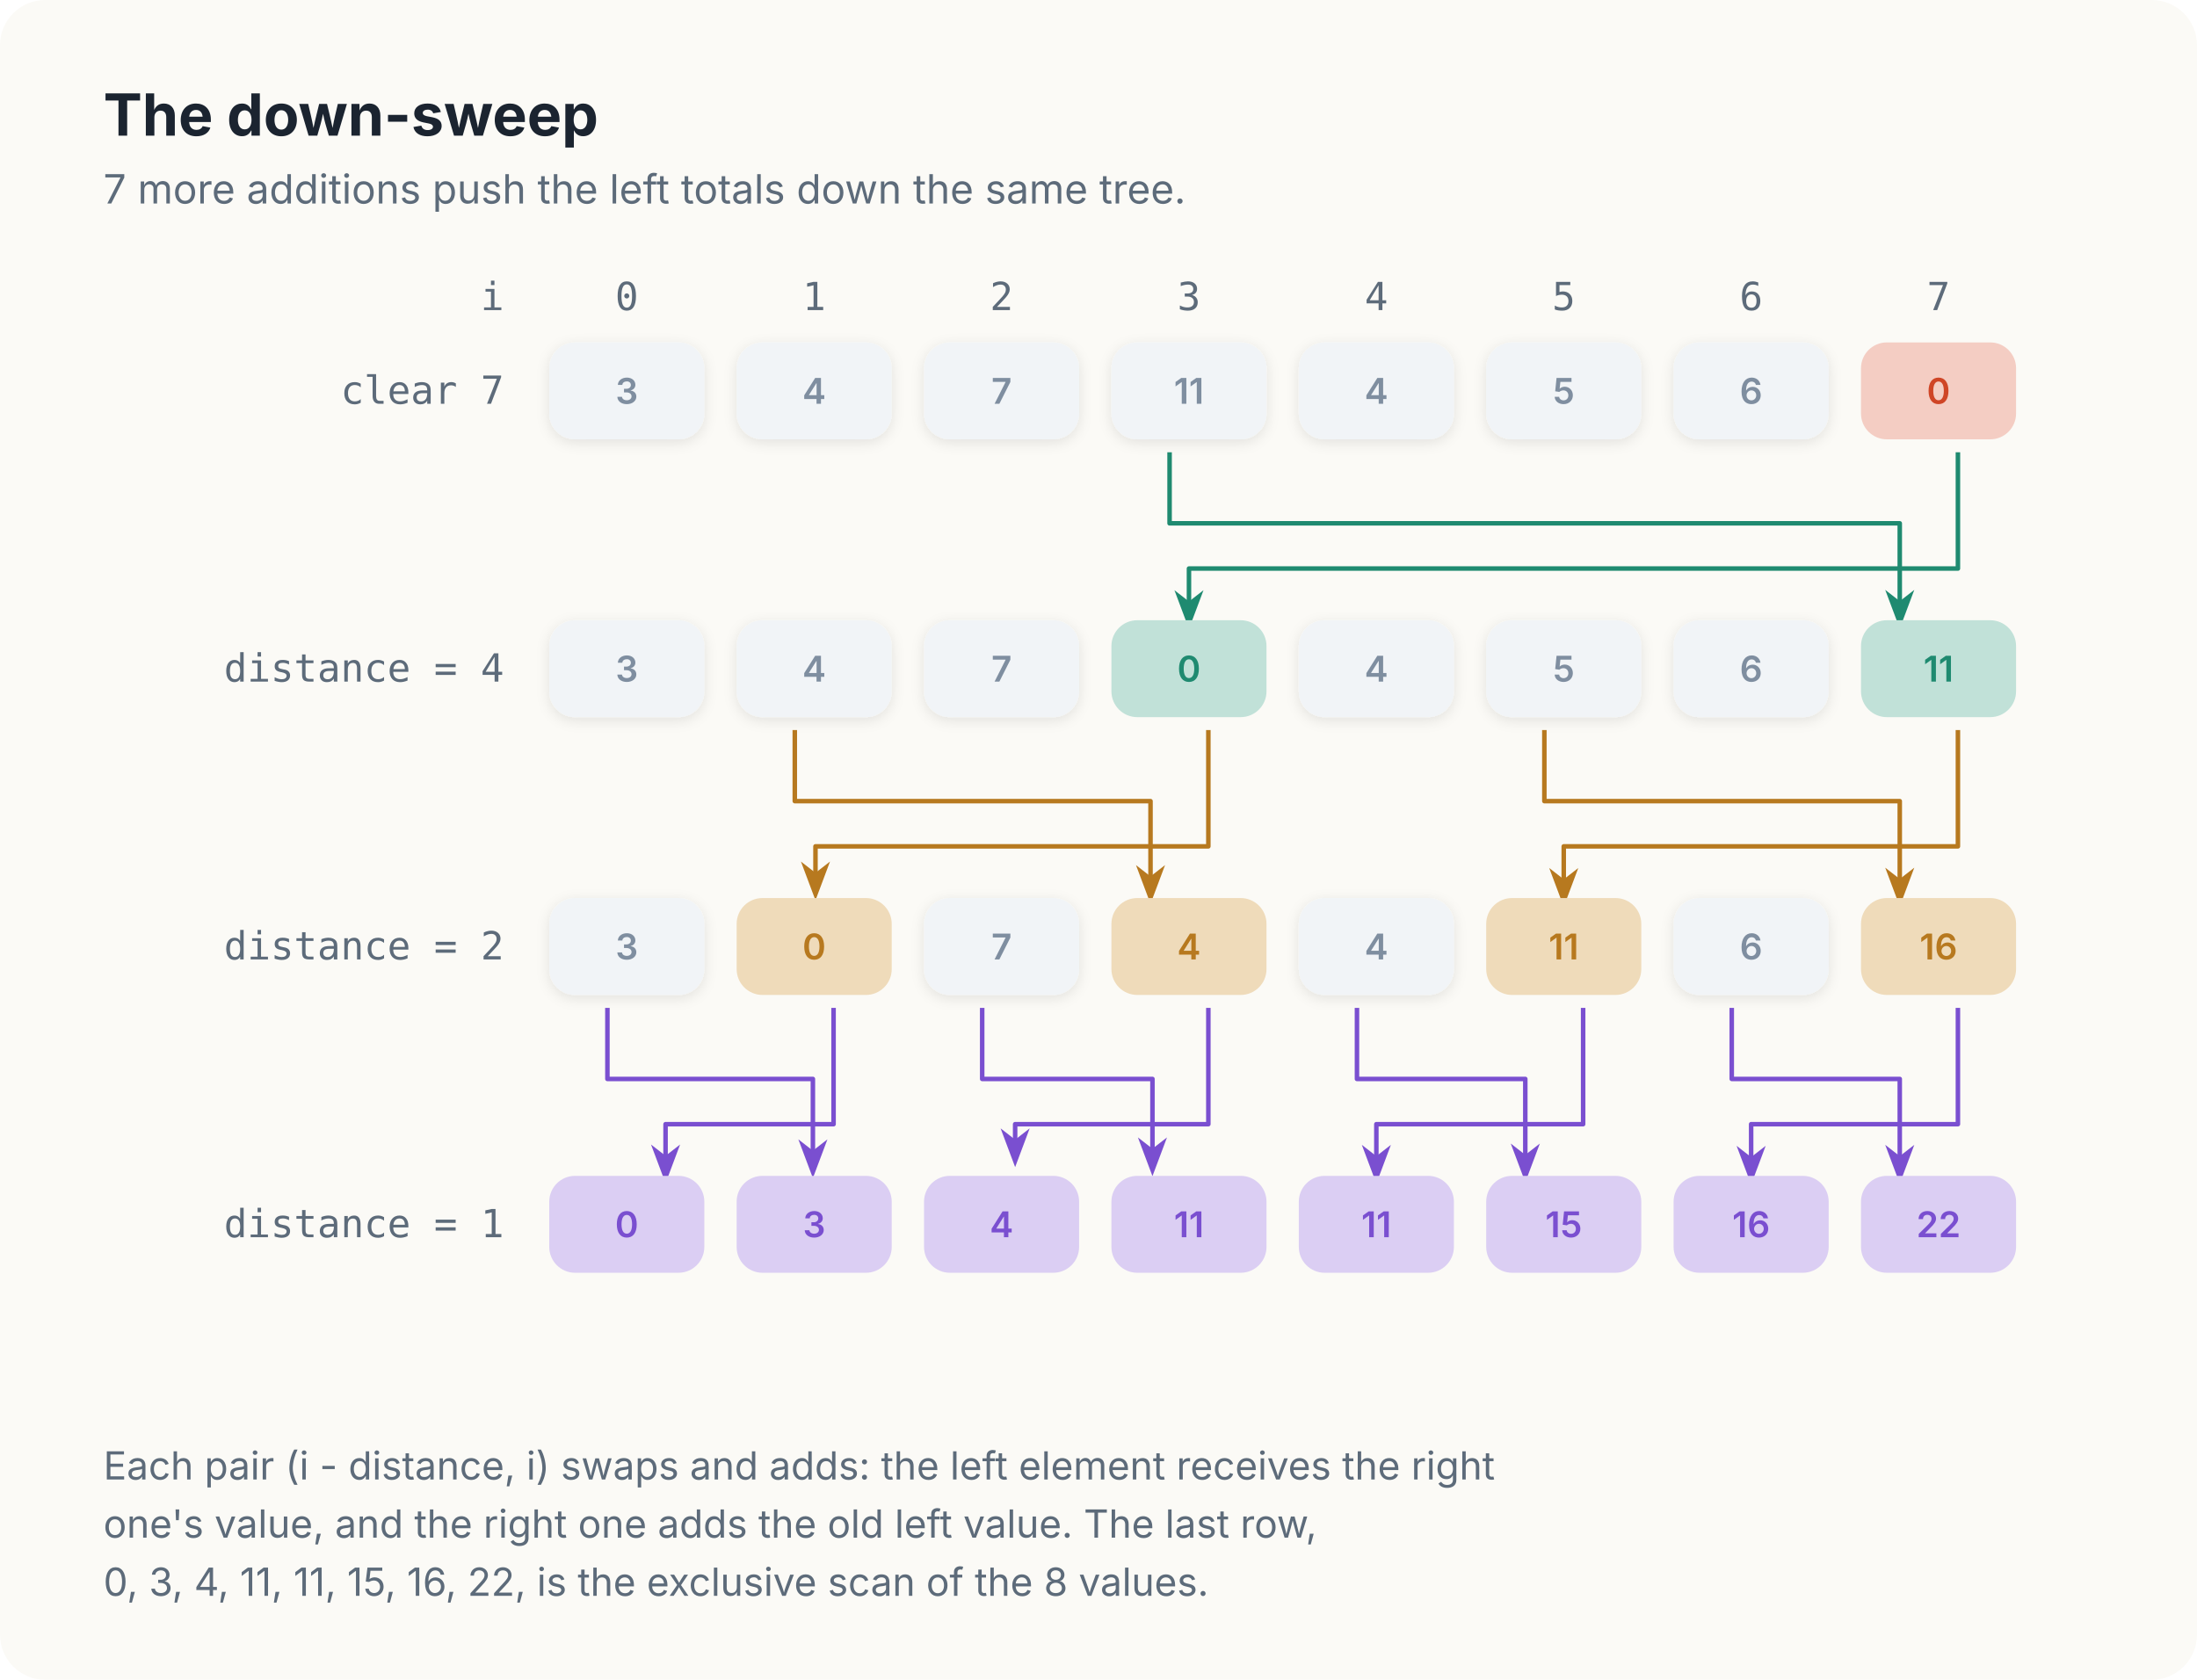
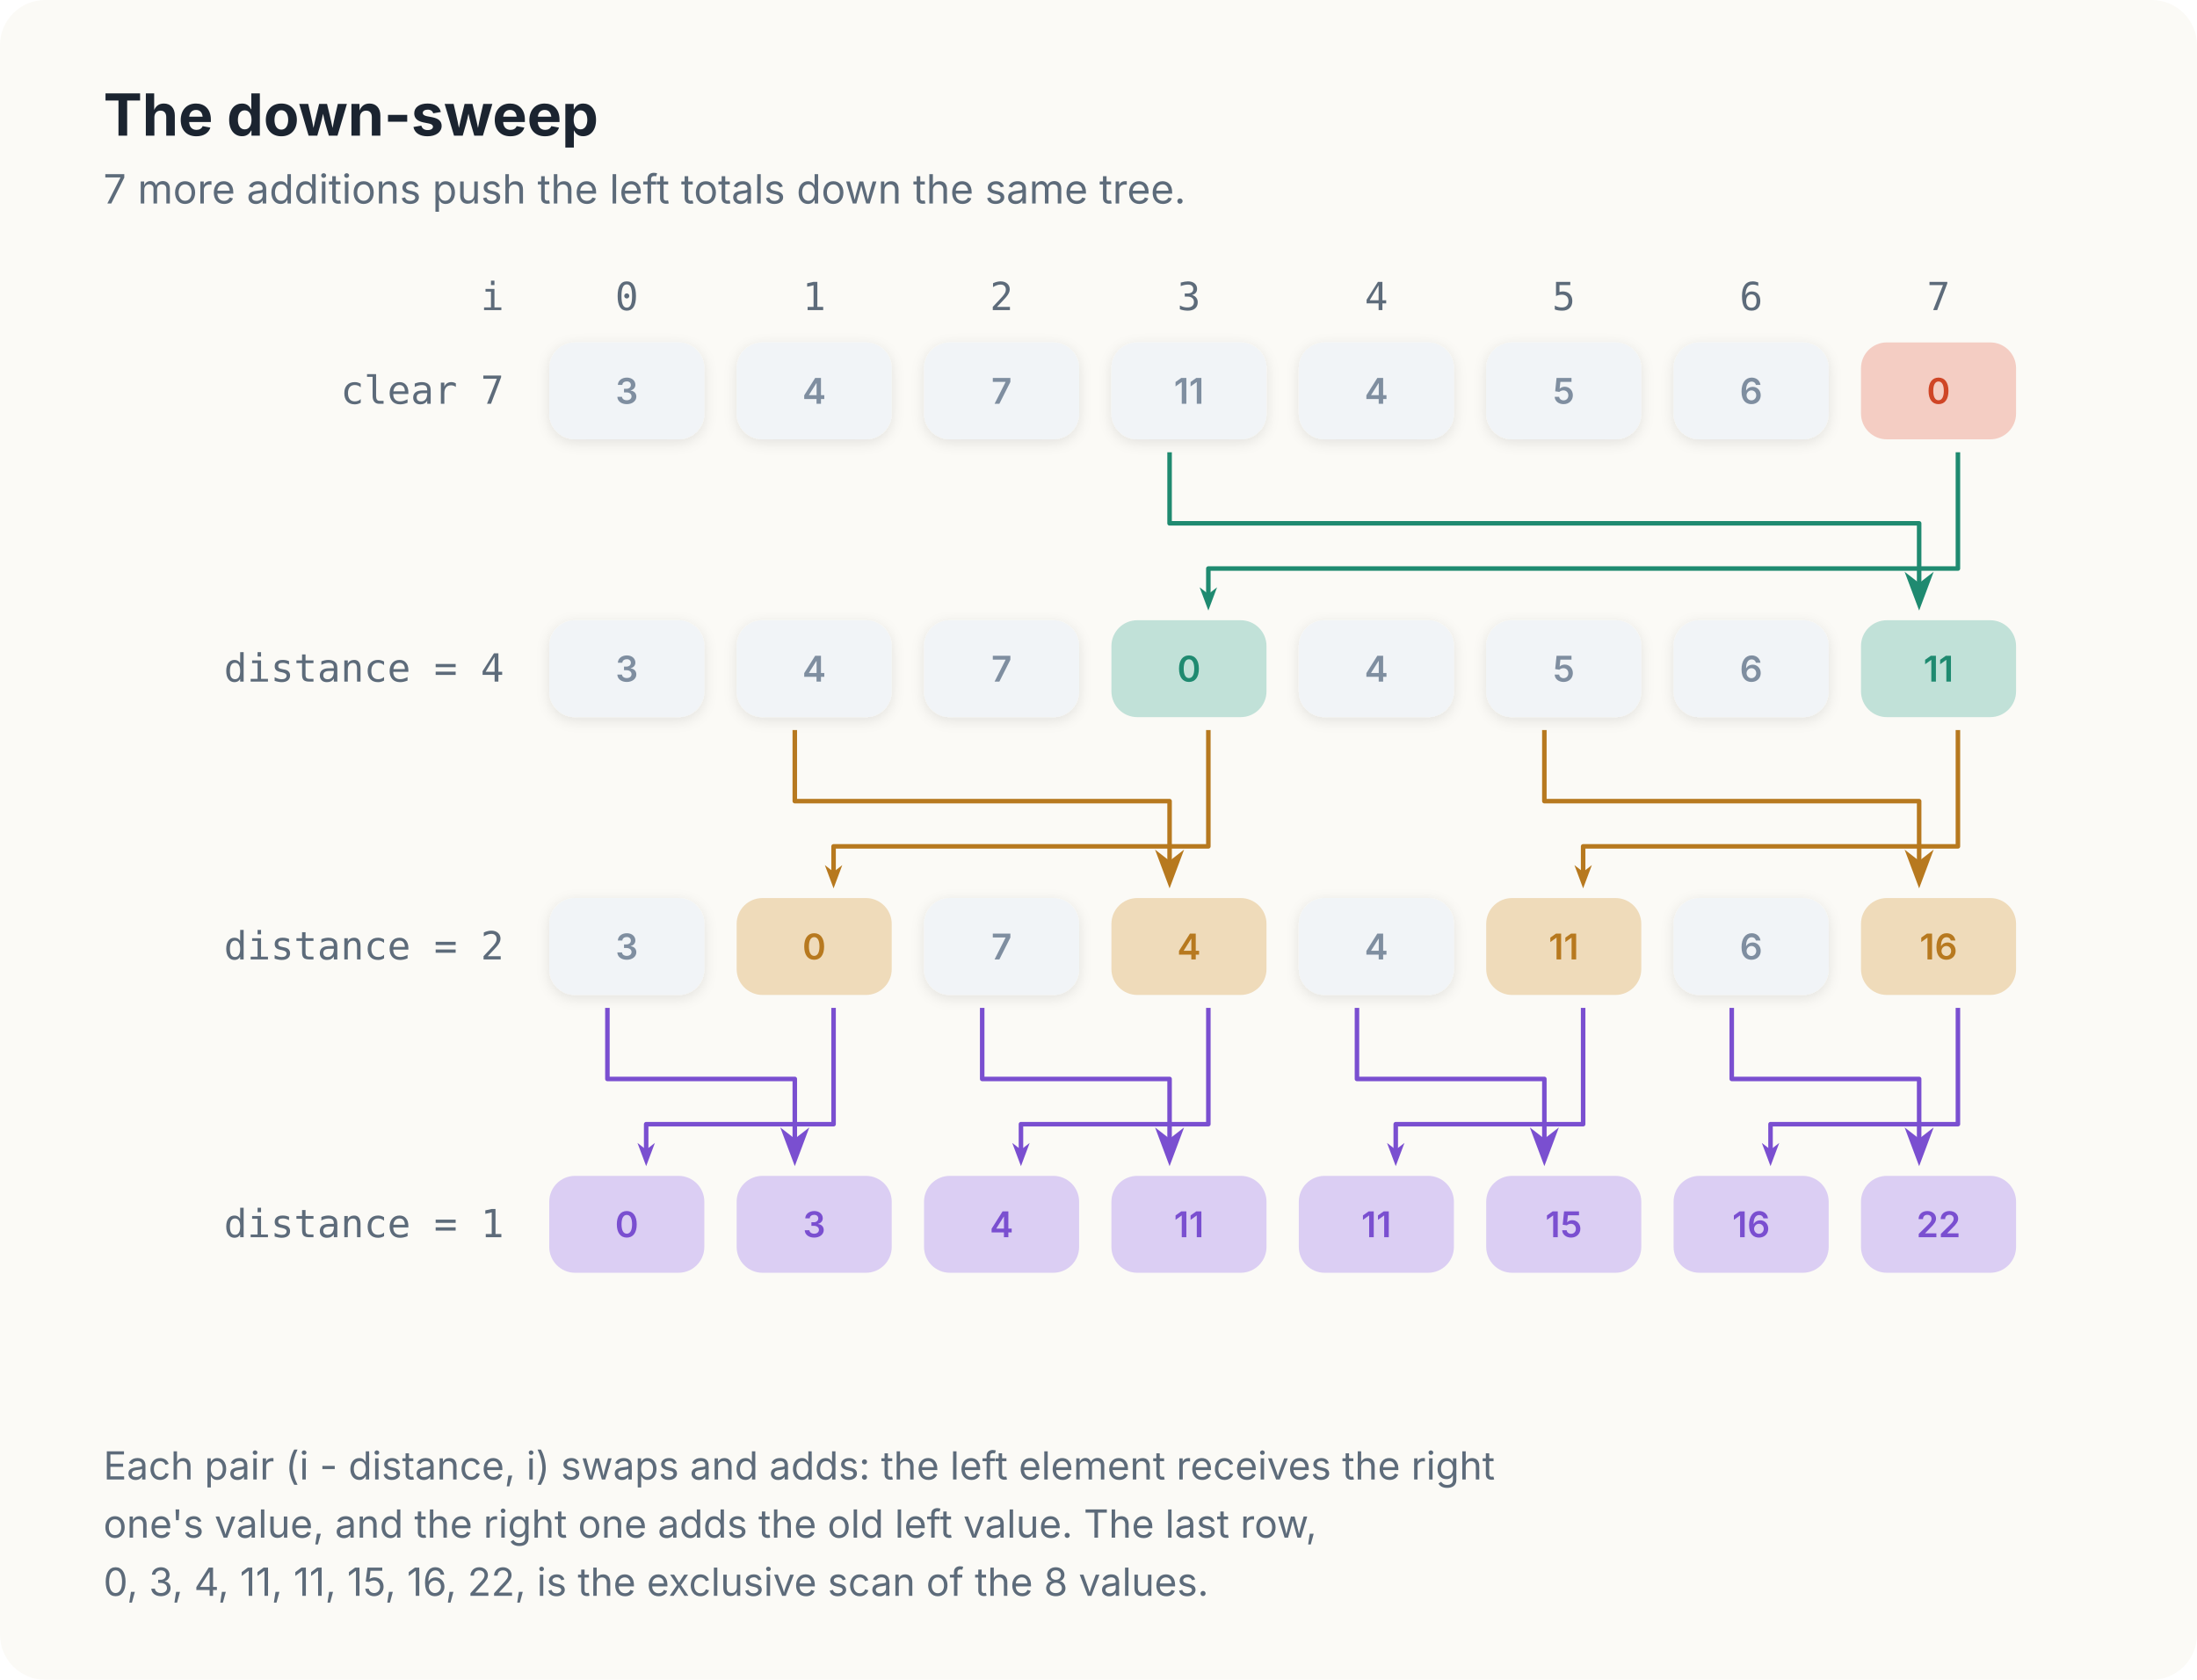
<svg xmlns="http://www.w3.org/2000/svg" viewBox="0 0 680 520" width="680" height="520" role="img" aria-label="The down-sweep of the Blelloch scan. Element 7 is set to 0. Distance 4: elements 3 and 7 become 0 and 11. Distance 2: elements 1, 3, 5, 7 become 0, 4, 11, 16. Distance 1: all 8 become 0, 3, 4, 11, 11, 15, 16, 22, the exclusive scan.">
  <defs>
    <filter id="m3-shadow" x="-10%" y="-20%" width="120%" height="160%">
      <feDropShadow dx="0" dy="1" stdDeviation="1" flood-color="#000" flood-opacity="0.18" />
      <feDropShadow dx="0" dy="1" stdDeviation="2" flood-color="#000" flood-opacity="0.10" />
    </filter>
  </defs>
  <style>
    text { font-family: Inter, "Segoe UI", "Helvetica Neue", Helvetica, Arial, sans-serif; fill: #1B2430; }
    .title { font-size: 18px; font-weight: 650; }
    .lede { font-size: 12.5px; fill: #5D6B7A; }
    .name { font-size: 14px; font-weight: 650; }
    .sub { font-size: 12px; fill: #5D6B7A; }
    .note { font-size: 12px; fill: #5D6B7A; }
    .tab { font-size: 11.5px; font-weight: 650; letter-spacing: 0.04em; fill: #5D6B7A; }
    .mono { font-family: "JetBrains Mono", "SF Mono", Menlo, Consolas, monospace; font-size: 12px; }
    .dim { fill: #8794A3; }
    .strong { font-weight: 700; }
    .trap { fill: #CF4526; font-weight: 700; }
    .pill { font-size: 11px; font-weight: 600; }
    .wire { fill: none; stroke: #3F5873; stroke-width: 1.8; stroke-linecap: round; stroke-linejoin: round; }
    .wire.danger { stroke: #CF4526; stroke-dasharray: 6 5; }
    .wire.idle { stroke: #7F8EA0; stroke-dasharray: 2 5; }
  </style>
  <defs>
    <filter id="lift" x="-10%" y="-10%" width="120%" height="135%">
      <feDropShadow dx="0" dy="2" stdDeviation="3" flood-color="#1B2430" flood-opacity="0.13" />
    </filter>
    <linearGradient id="thor-body" x1="0" y1="0" x2="0" y2="1">
      <stop offset="0" stop-color="#C6CCD5" />
      <stop offset="1" stop-color="#979EA9" />
    </linearGradient>
    <linearGradient id="switch-body" x1="0" y1="0" x2="0" y2="1">
      <stop offset="0" stop-color="#3B4656" />
      <stop offset="1" stop-color="#232B37" />
    </linearGradient>
    <marker id="head" viewBox="0 0 12 9" refX="6" refY="4.5" markerUnits="userSpaceOnUse" markerWidth="12" markerHeight="9" orient="auto">
      <path d="M0,0 L12,4.5 L0,9 L3.5,4.5 Z" fill="#3F5873" />
    </marker>
+     <marker id="head-small" viewBox="0 0 7.2 5.4" refX="3.6" refY="2.7" markerUnits="userSpaceOnUse" markerWidth="7.2" markerHeight="5.4" orient="auto">
+       <path d="M0,0 L7.2,2.7 L0,5.4 L2.1,2.7 Z" fill="#3F5873" />
+     </marker>
    <marker id="head-danger" viewBox="0 0 12 9" refX="6" refY="4.5" markerUnits="userSpaceOnUse" markerWidth="12" markerHeight="9" orient="auto">
      <path d="M0,0 L12,4.5 L0,9 L3.5,4.5 Z" fill="#CF4526" />
    </marker>
+     <marker id="head-danger-small" viewBox="0 0 7.2 5.4" refX="3.6" refY="2.7" markerUnits="userSpaceOnUse" markerWidth="7.2" markerHeight="5.4" orient="auto">
+       <path d="M0,0 L7.2,2.7 L0,5.4 L2.1,2.7 Z" fill="#CF4526" />
+     </marker>
    <marker id="head-idle" viewBox="0 0 12 9" refX="6" refY="4.5" markerUnits="userSpaceOnUse" markerWidth="12" markerHeight="9" orient="auto">
      <path d="M0,0 L12,4.5 L0,9 L3.5,4.5 Z" fill="#7F8EA0" />
+     </marker>
+     <marker id="head-idle-small" viewBox="0 0 7.2 5.4" refX="3.6" refY="2.7" markerUnits="userSpaceOnUse" markerWidth="7.2" markerHeight="5.4" orient="auto">
+       <path d="M0,0 L7.2,2.7 L0,5.4 L2.1,2.7 Z" fill="#7F8EA0" />
    </marker>
  </defs>
  <rect width="680" height="520" rx="14" fill="#FBFAF6" />
  <text x="32.0" y="42.0" class="title" text-anchor="start" xml:space="preserve">The down-sweep</text>
  <text x="32.0" y="63.0" class="lede" text-anchor="start" xml:space="preserve">7 more additions push the left totals down the same tree.</text>
  <text x="156.0" y="96.0" class="mono" text-anchor="end" style="fill:#5D6B7A" xml:space="preserve">i</text>
  <text x="194.0" y="96.0" class="mono" text-anchor="middle" style="fill:#5D6B7A" xml:space="preserve">0</text>
  <text x="252.0" y="96.0" class="mono" text-anchor="middle" style="fill:#5D6B7A" xml:space="preserve">1</text>
  <text x="310.0" y="96.0" class="mono" text-anchor="middle" style="fill:#5D6B7A" xml:space="preserve">2</text>
  <text x="368.0" y="96.0" class="mono" text-anchor="middle" style="fill:#5D6B7A" xml:space="preserve">3</text>
  <text x="426.0" y="96.0" class="mono" text-anchor="middle" style="fill:#5D6B7A" xml:space="preserve">4</text>
  <text x="484.0" y="96.0" class="mono" text-anchor="middle" style="fill:#5D6B7A" xml:space="preserve">5</text>
  <text x="542.0" y="96.0" class="mono" text-anchor="middle" style="fill:#5D6B7A" xml:space="preserve">6</text>
  <text x="600.0" y="96.0" class="mono" text-anchor="middle" style="fill:#5D6B7A" xml:space="preserve">7</text>
  <text x="156.0" y="125.0" class="mono" text-anchor="end" style="fill:#5D6B7A" xml:space="preserve">clear 7</text>
  <rect filter="url(#m3-shadow)" x="170.0" y="106.0" width="48.0" height="30.0" rx="8" fill="#F1F4F7" stroke="none" stroke-width="1.3" />
  <text x="194.0" y="125.0" class="pill" text-anchor="middle" style="fill:#7F8EA0" xml:space="preserve">3</text>
  <rect filter="url(#m3-shadow)" x="228.0" y="106.0" width="48.0" height="30.0" rx="8" fill="#F1F4F7" stroke="none" stroke-width="1.3" />
  <text x="252.0" y="125.0" class="pill" text-anchor="middle" style="fill:#7F8EA0" xml:space="preserve">4</text>
  <rect filter="url(#m3-shadow)" x="286.0" y="106.0" width="48.0" height="30.0" rx="8" fill="#F1F4F7" stroke="none" stroke-width="1.3" />
  <text x="310.0" y="125.0" class="pill" text-anchor="middle" style="fill:#7F8EA0" xml:space="preserve">7</text>
  <rect filter="url(#m3-shadow)" x="344.0" y="106.0" width="48.0" height="30.0" rx="8" fill="#F1F4F7" stroke="none" stroke-width="1.3" />
  <text x="368.0" y="125.0" class="pill" text-anchor="middle" style="fill:#7F8EA0" xml:space="preserve">11</text>
  <rect filter="url(#m3-shadow)" x="402.0" y="106.0" width="48.0" height="30.0" rx="8" fill="#F1F4F7" stroke="none" stroke-width="1.3" />
  <text x="426.0" y="125.0" class="pill" text-anchor="middle" style="fill:#7F8EA0" xml:space="preserve">4</text>
  <rect filter="url(#m3-shadow)" x="460.0" y="106.0" width="48.0" height="30.0" rx="8" fill="#F1F4F7" stroke="none" stroke-width="1.3" />
  <text x="484.0" y="125.0" class="pill" text-anchor="middle" style="fill:#7F8EA0" xml:space="preserve">5</text>
  <rect filter="url(#m3-shadow)" x="518.0" y="106.0" width="48.0" height="30.0" rx="8" fill="#F1F4F7" stroke="none" stroke-width="1.3" />
  <text x="542.0" y="125.0" class="pill" text-anchor="middle" style="fill:#7F8EA0" xml:space="preserve">6</text>
  <rect x="576.0" y="106.0" width="48.0" height="30.0" rx="8" fill="#F4CDC3" stroke="none" stroke-width="1.3" />
  <text x="600.0" y="125.0" class="pill" text-anchor="middle" style="fill:#CF4526" xml:space="preserve">0</text>
-   <path d="M362.0,140.0 V162.0 H588.0 V188.6" fill="none" stroke="#1F8A70" stroke-width="1.4" stroke-linejoin="round" marker-end="url(#m-service)" />
-   <path d="M606.0,140.0 V176.0 H368.0 V188.7" fill="none" stroke="#1F8A70" stroke-width="1.4" stroke-linejoin="round" marker-end="url(#m-service)" />
+   <path d="M 362,140 V162 H594 L 594.0,183.0" fill="none" stroke="#1F8A70" stroke-width="1.4" stroke-linejoin="round" stroke-linecap="butt" marker-end="url(#m-service)" />
+   <path d="M 606,140 V176 H374 L 374.0,185.4" fill="none" stroke="#1F8A70" stroke-width="1.4" stroke-linejoin="round" stroke-linecap="butt" marker-end="url(#m-service-small)" />
  <text x="156.0" y="211.0" class="mono" text-anchor="end" style="fill:#5D6B7A" xml:space="preserve">distance = 4</text>
  <rect filter="url(#m3-shadow)" x="170.0" y="192.0" width="48.0" height="30.0" rx="8" fill="#F1F4F7" stroke="none" stroke-width="1.3" />
  <text x="194.0" y="211.0" class="pill" text-anchor="middle" style="fill:#7F8EA0" xml:space="preserve">3</text>
  <rect filter="url(#m3-shadow)" x="228.0" y="192.0" width="48.0" height="30.0" rx="8" fill="#F1F4F7" stroke="none" stroke-width="1.3" />
  <text x="252.0" y="211.0" class="pill" text-anchor="middle" style="fill:#7F8EA0" xml:space="preserve">4</text>
  <rect filter="url(#m3-shadow)" x="286.0" y="192.0" width="48.0" height="30.0" rx="8" fill="#F1F4F7" stroke="none" stroke-width="1.3" />
  <text x="310.0" y="211.0" class="pill" text-anchor="middle" style="fill:#7F8EA0" xml:space="preserve">7</text>
  <rect x="344.0" y="192.0" width="48.0" height="30.0" rx="8" fill="#C1E1D8" stroke="none" stroke-width="1.3" />
  <text x="368.0" y="211.0" class="pill" text-anchor="middle" style="fill:#1F8A70" xml:space="preserve">0</text>
  <rect filter="url(#m3-shadow)" x="402.0" y="192.0" width="48.0" height="30.0" rx="8" fill="#F1F4F7" stroke="none" stroke-width="1.3" />
  <text x="426.0" y="211.0" class="pill" text-anchor="middle" style="fill:#7F8EA0" xml:space="preserve">4</text>
  <rect filter="url(#m3-shadow)" x="460.0" y="192.0" width="48.0" height="30.0" rx="8" fill="#F1F4F7" stroke="none" stroke-width="1.3" />
  <text x="484.0" y="211.0" class="pill" text-anchor="middle" style="fill:#7F8EA0" xml:space="preserve">5</text>
  <rect filter="url(#m3-shadow)" x="518.0" y="192.0" width="48.0" height="30.0" rx="8" fill="#F1F4F7" stroke="none" stroke-width="1.3" />
  <text x="542.0" y="211.0" class="pill" text-anchor="middle" style="fill:#7F8EA0" xml:space="preserve">6</text>
  <rect x="576.0" y="192.0" width="48.0" height="30.0" rx="8" fill="#C1E1D8" stroke="none" stroke-width="1.3" />
  <text x="600.0" y="211.0" class="pill" text-anchor="middle" style="fill:#1F8A70" xml:space="preserve">11</text>
-   <path d="M246.0,226.0 V248.0 H356.1 V273.8" fill="none" stroke="#B7791F" stroke-width="1.4" stroke-linejoin="round" marker-end="url(#m-store)" />
-   <path d="M374.0,226.0 V262.0 H252.4 V272.7" fill="none" stroke="#B7791F" stroke-width="1.4" stroke-linejoin="round" marker-end="url(#m-store)" />
-   <path d="M478.0,226.0 V248.0 H588.0 V274.6" fill="none" stroke="#B7791F" stroke-width="1.4" stroke-linejoin="round" marker-end="url(#m-store)" />
-   <path d="M606.0,226.0 V262.0 H484.0 V274.7" fill="none" stroke="#B7791F" stroke-width="1.4" stroke-linejoin="round" marker-end="url(#m-store)" />
+   <path d="M 246,226 V248 H362 L 362.0,269.0" fill="none" stroke="#B7791F" stroke-width="1.4" stroke-linejoin="round" stroke-linecap="butt" marker-end="url(#m-store)" />
+   <path d="M 374,226 V262 H258 L 258.0,271.4" fill="none" stroke="#B7791F" stroke-width="1.4" stroke-linejoin="round" stroke-linecap="butt" marker-end="url(#m-store-small)" />
+   <path d="M 478,226 V248 H594 L 594.0,269.0" fill="none" stroke="#B7791F" stroke-width="1.4" stroke-linejoin="round" stroke-linecap="butt" marker-end="url(#m-store)" />
+   <path d="M 606,226 V262 H490 L 490.0,271.4" fill="none" stroke="#B7791F" stroke-width="1.4" stroke-linejoin="round" stroke-linecap="butt" marker-end="url(#m-store-small)" />
  <text x="156.0" y="297.0" class="mono" text-anchor="end" style="fill:#5D6B7A" xml:space="preserve">distance = 2</text>
  <rect filter="url(#m3-shadow)" x="170.0" y="278.0" width="48.0" height="30.0" rx="8" fill="#F1F4F7" stroke="none" stroke-width="1.3" />
  <text x="194.0" y="297.0" class="pill" text-anchor="middle" style="fill:#7F8EA0" xml:space="preserve">3</text>
  <rect x="228.0" y="278.0" width="48.0" height="30.0" rx="8" fill="#EFDBBA" stroke="none" stroke-width="1.3" />
  <text x="252.0" y="297.0" class="pill" text-anchor="middle" style="fill:#B7791F" xml:space="preserve">0</text>
  <rect filter="url(#m3-shadow)" x="286.0" y="278.0" width="48.0" height="30.0" rx="8" fill="#F1F4F7" stroke="none" stroke-width="1.3" />
  <text x="310.0" y="297.0" class="pill" text-anchor="middle" style="fill:#7F8EA0" xml:space="preserve">7</text>
  <rect x="344.0" y="278.0" width="48.0" height="30.0" rx="8" fill="#EFDBBA" stroke="none" stroke-width="1.3" />
  <text x="368.0" y="297.0" class="pill" text-anchor="middle" style="fill:#B7791F" xml:space="preserve">4</text>
  <rect filter="url(#m3-shadow)" x="402.0" y="278.0" width="48.0" height="30.0" rx="8" fill="#F1F4F7" stroke="none" stroke-width="1.3" />
  <text x="426.0" y="297.0" class="pill" text-anchor="middle" style="fill:#7F8EA0" xml:space="preserve">4</text>
  <rect x="460.0" y="278.0" width="48.0" height="30.0" rx="8" fill="#EFDBBA" stroke="none" stroke-width="1.3" />
  <text x="484.0" y="297.0" class="pill" text-anchor="middle" style="fill:#B7791F" xml:space="preserve">11</text>
  <rect filter="url(#m3-shadow)" x="518.0" y="278.0" width="48.0" height="30.0" rx="8" fill="#F1F4F7" stroke="none" stroke-width="1.3" />
  <text x="542.0" y="297.0" class="pill" text-anchor="middle" style="fill:#7F8EA0" xml:space="preserve">6</text>
  <rect x="576.0" y="278.0" width="48.0" height="30.0" rx="8" fill="#EFDBBA" stroke="none" stroke-width="1.3" />
  <text x="600.0" y="297.0" class="pill" text-anchor="middle" style="fill:#B7791F" xml:space="preserve">16</text>
-   <path d="M188.0,312.0 V334.0 H251.6 V358.7" fill="none" stroke="#7A4FD0" stroke-width="1.4" stroke-linejoin="round" marker-end="url(#m-outside)" />
-   <path d="M258.0,312.0 V348.0 H206.0 V360.3" fill="none" stroke="#7A4FD0" stroke-width="1.4" stroke-linejoin="round" marker-end="url(#m-outside)" />
-   <path d="M304.0,312.0 V334.0 H356.7 V358.1" fill="none" stroke="#7A4FD0" stroke-width="1.4" stroke-linejoin="round" marker-end="url(#m-outside)" />
-   <path d="M374.0,312.0 V348.0 H314.2 V355.3" fill="none" stroke="#7A4FD0" stroke-width="1.4" stroke-linejoin="round" marker-end="url(#m-outside)" />
-   <path d="M420.0,312.0 V334.0 H472.1 V360.0" fill="none" stroke="#7A4FD0" stroke-width="1.4" stroke-linejoin="round" marker-end="url(#m-outside)" />
-   <path d="M490.0,312.0 V348.0 H426.0 V360.4" fill="none" stroke="#7A4FD0" stroke-width="1.4" stroke-linejoin="round" marker-end="url(#m-outside)" />
-   <path d="M536.0,312.0 V334.0 H588.0 V360.4" fill="none" stroke="#7A4FD0" stroke-width="1.4" stroke-linejoin="round" marker-end="url(#m-outside)" />
-   <path d="M606.0,312.0 V348.0 H542.0 V360.7" fill="none" stroke="#7A4FD0" stroke-width="1.4" stroke-linejoin="round" marker-end="url(#m-outside)" />
+   <path d="M 188,312 V334 H246 L 246.0,355.0" fill="none" stroke="#7A4FD0" stroke-width="1.4" stroke-linejoin="round" stroke-linecap="butt" marker-end="url(#m-outside)" />
+   <path d="M 258,312 V348 H200 L 200.0,357.4" fill="none" stroke="#7A4FD0" stroke-width="1.4" stroke-linejoin="round" stroke-linecap="butt" marker-end="url(#m-outside-small)" />
+   <path d="M 304,312 V334 H362 L 362.0,355.0" fill="none" stroke="#7A4FD0" stroke-width="1.4" stroke-linejoin="round" stroke-linecap="butt" marker-end="url(#m-outside)" />
+   <path d="M 374,312 V348 H316 L 316.0,357.4" fill="none" stroke="#7A4FD0" stroke-width="1.4" stroke-linejoin="round" stroke-linecap="butt" marker-end="url(#m-outside-small)" />
+   <path d="M 420,312 V334 H478 L 478.0,355.0" fill="none" stroke="#7A4FD0" stroke-width="1.4" stroke-linejoin="round" stroke-linecap="butt" marker-end="url(#m-outside)" />
+   <path d="M 490,312 V348 H432 L 432.0,357.4" fill="none" stroke="#7A4FD0" stroke-width="1.4" stroke-linejoin="round" stroke-linecap="butt" marker-end="url(#m-outside-small)" />
+   <path d="M 536,312 V334 H594 L 594.0,355.0" fill="none" stroke="#7A4FD0" stroke-width="1.4" stroke-linejoin="round" stroke-linecap="butt" marker-end="url(#m-outside)" />
+   <path d="M 606,312 V348 H548 L 548.0,357.4" fill="none" stroke="#7A4FD0" stroke-width="1.4" stroke-linejoin="round" stroke-linecap="butt" marker-end="url(#m-outside-small)" />
  <text x="156.0" y="383.0" class="mono" text-anchor="end" style="fill:#5D6B7A" xml:space="preserve">distance = 1</text>
  <rect x="170.0" y="364.0" width="48.0" height="30.0" rx="8" fill="#DBCEF3" stroke="none" stroke-width="1.3" />
  <text x="194.0" y="383.0" class="pill" text-anchor="middle" style="fill:#7A4FD0" xml:space="preserve">0</text>
  <rect x="228.0" y="364.0" width="48.0" height="30.0" rx="8" fill="#DBCEF3" stroke="none" stroke-width="1.3" />
  <text x="252.0" y="383.0" class="pill" text-anchor="middle" style="fill:#7A4FD0" xml:space="preserve">3</text>
  <rect x="286.0" y="364.0" width="48.0" height="30.0" rx="8" fill="#DBCEF3" stroke="none" stroke-width="1.3" />
  <text x="310.0" y="383.0" class="pill" text-anchor="middle" style="fill:#7A4FD0" xml:space="preserve">4</text>
  <rect x="344.0" y="364.0" width="48.0" height="30.0" rx="8" fill="#DBCEF3" stroke="none" stroke-width="1.3" />
  <text x="368.0" y="383.0" class="pill" text-anchor="middle" style="fill:#7A4FD0" xml:space="preserve">11</text>
  <rect x="402.0" y="364.0" width="48.0" height="30.0" rx="8" fill="#DBCEF3" stroke="none" stroke-width="1.3" />
  <text x="426.0" y="383.0" class="pill" text-anchor="middle" style="fill:#7A4FD0" xml:space="preserve">11</text>
  <rect x="460.0" y="364.0" width="48.0" height="30.0" rx="8" fill="#DBCEF3" stroke="none" stroke-width="1.3" />
  <text x="484.0" y="383.0" class="pill" text-anchor="middle" style="fill:#7A4FD0" xml:space="preserve">15</text>
  <rect x="518.0" y="364.0" width="48.0" height="30.0" rx="8" fill="#DBCEF3" stroke="none" stroke-width="1.3" />
  <text x="542.0" y="383.0" class="pill" text-anchor="middle" style="fill:#7A4FD0" xml:space="preserve">16</text>
  <rect x="576.0" y="364.0" width="48.0" height="30.0" rx="8" fill="#DBCEF3" stroke="none" stroke-width="1.3" />
  <text x="600.0" y="383.0" class="pill" text-anchor="middle" style="fill:#7A4FD0" xml:space="preserve">22</text>
  <defs>
    <marker id="m-service" viewBox="0 0 12 9" refX="6" refY="4.5" markerUnits="userSpaceOnUse" markerWidth="12" markerHeight="9" orient="auto">
      <path d="M0,0 L12,4.5 L0,9 L3.5,4.5 Z" fill="#1F8A70" />
    </marker>
+     <marker id="m-service-small" viewBox="0 0 7.2 5.4" refX="3.6" refY="2.7" markerUnits="userSpaceOnUse" markerWidth="7.2" markerHeight="5.4" orient="auto">
+       <path d="M0,0 L7.2,2.7 L0,5.4 L2.1,2.7 Z" fill="#1F8A70" />
+     </marker>
  </defs>
  <defs>
    <marker id="m-store" viewBox="0 0 12 9" refX="6" refY="4.5" markerUnits="userSpaceOnUse" markerWidth="12" markerHeight="9" orient="auto">
      <path d="M0,0 L12,4.5 L0,9 L3.5,4.5 Z" fill="#B7791F" />
+     </marker>
+     <marker id="m-store-small" viewBox="0 0 7.2 5.4" refX="3.6" refY="2.7" markerUnits="userSpaceOnUse" markerWidth="7.2" markerHeight="5.4" orient="auto">
+       <path d="M0,0 L7.2,2.7 L0,5.4 L2.1,2.7 Z" fill="#B7791F" />
    </marker>
  </defs>
  <defs>
    <marker id="m-outside" viewBox="0 0 12 9" refX="6" refY="4.5" markerUnits="userSpaceOnUse" markerWidth="12" markerHeight="9" orient="auto">
      <path d="M0,0 L12,4.5 L0,9 L3.5,4.5 Z" fill="#7A4FD0" />
    </marker>
+     <marker id="m-outside-small" viewBox="0 0 7.2 5.4" refX="3.6" refY="2.7" markerUnits="userSpaceOnUse" markerWidth="7.2" markerHeight="5.4" orient="auto">
+       <path d="M0,0 L7.2,2.7 L0,5.4 L2.1,2.7 Z" fill="#7A4FD0" />
+     </marker>
  </defs>
  <text x="32.0" y="458.0" class="note" text-anchor="start" xml:space="preserve">Each pair (i - distance, i) swaps and adds: the left element receives the right</text>
  <text x="32.0" y="476.0" class="note" text-anchor="start" xml:space="preserve">one's value, and the right one adds the old left value. The last row,</text>
  <text x="32.0" y="494.0" class="note" text-anchor="start" xml:space="preserve">0, 3, 4, 11, 11, 15, 16, 22, is the exclusive scan of the 8 values.</text>
</svg>
